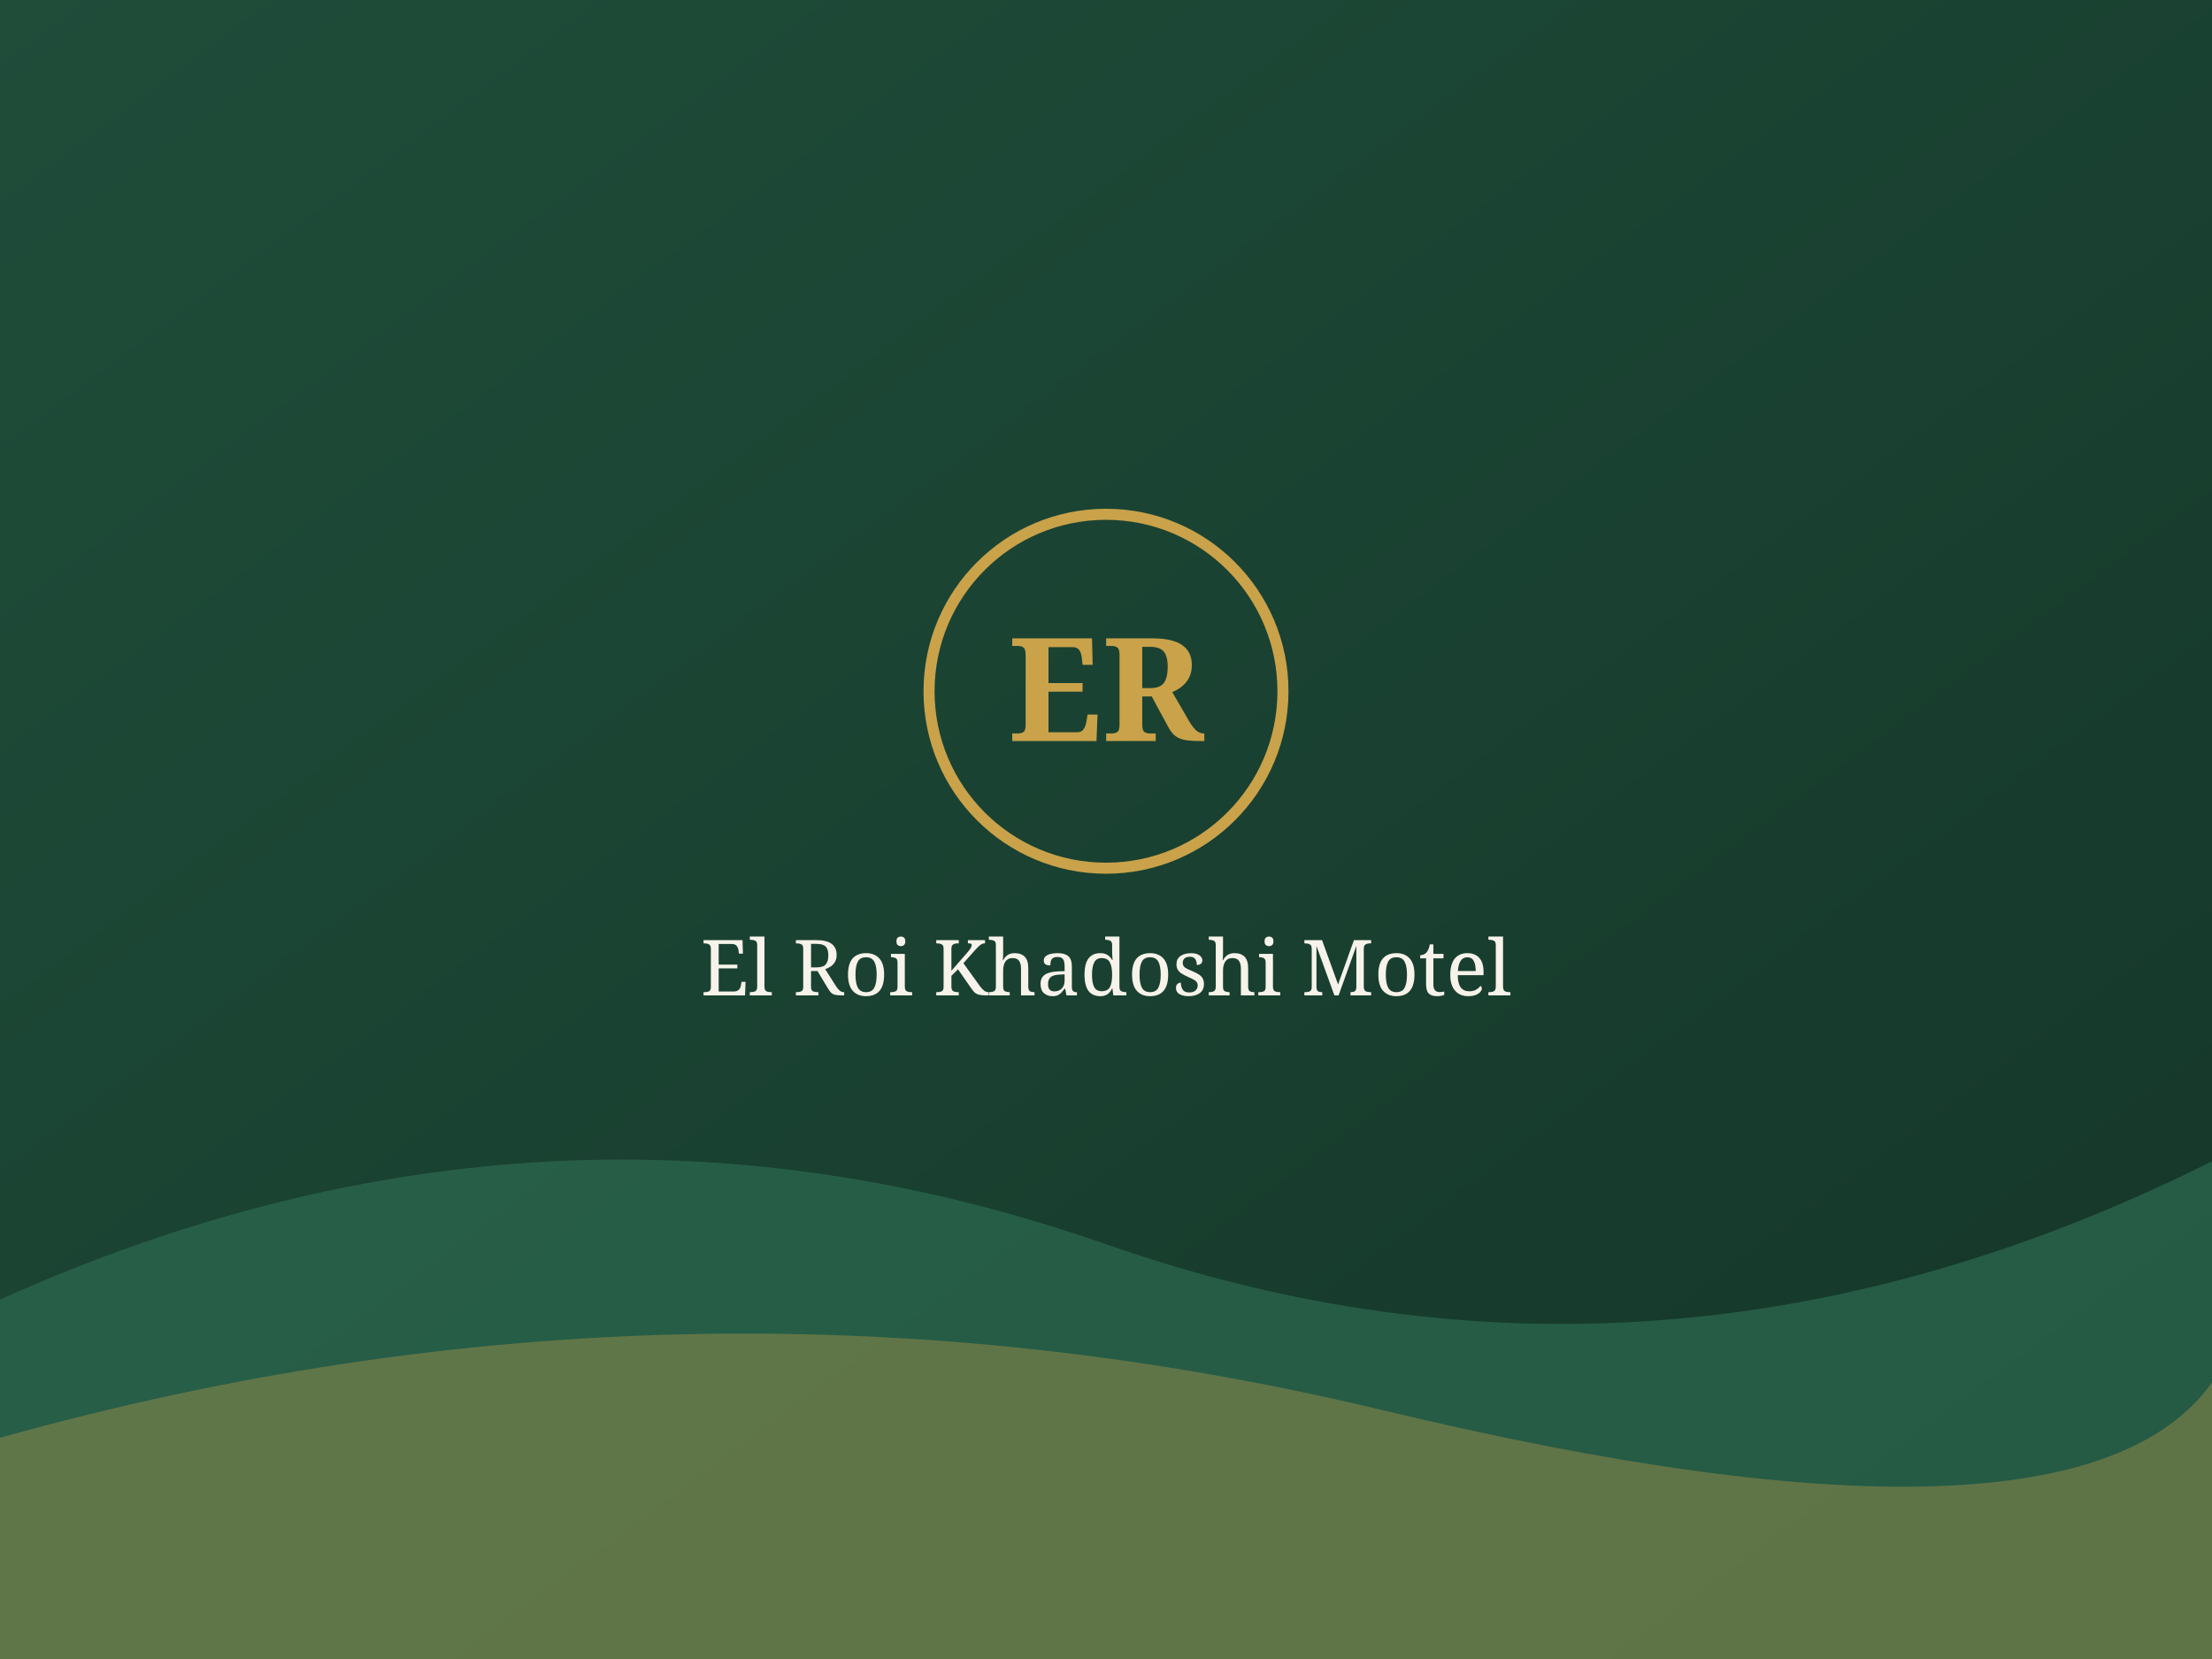
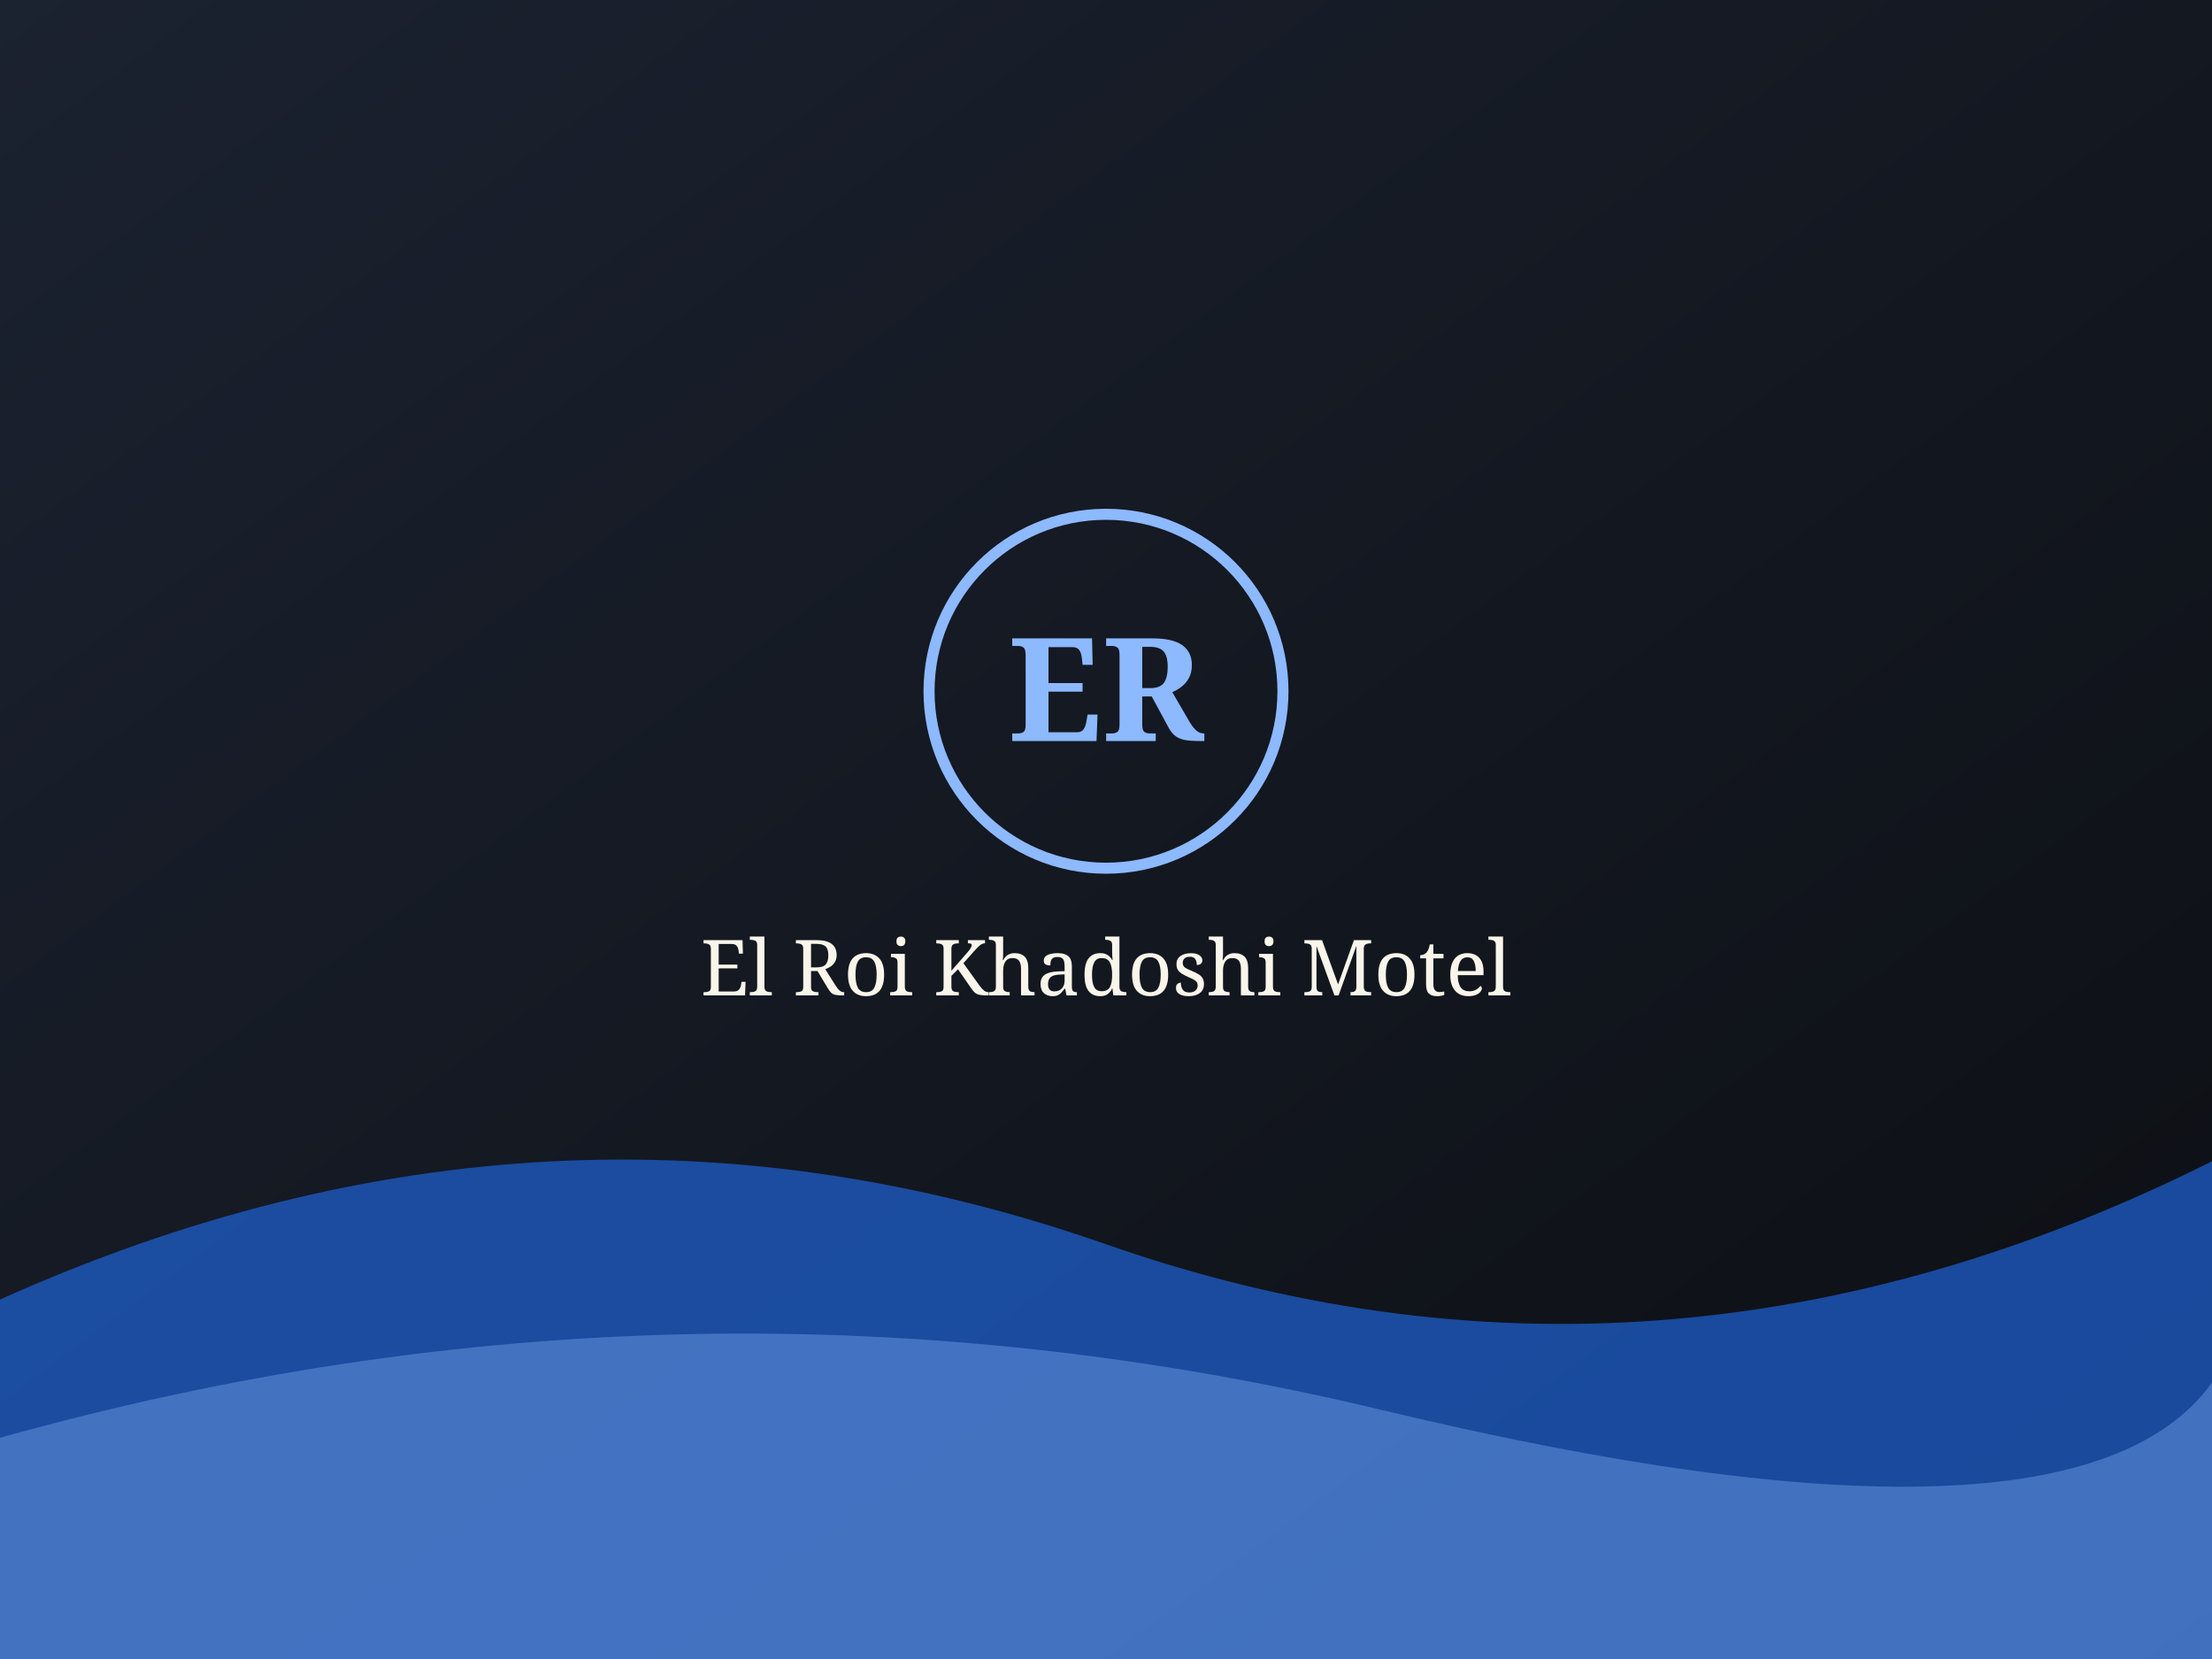
<svg xmlns="http://www.w3.org/2000/svg" viewBox="0 0 800 600" preserveAspectRatio="xMidYMid slice">
  <defs>
    <linearGradient id="g" x1="0" y1="0" x2="1" y2="1">
-       <stop offset="0" stop-color="#1f4d3a" />
-       <stop offset="1" stop-color="#143528" />
+       <stop offset="0" stop-color="#1B2230" />
+       <stop offset="1" stop-color="#0C0E12" />
    </linearGradient>
  </defs>
  <rect width="800" height="600" fill="url(#g)" />
-   <path d="M0 470 Q200 380 400 450 T800 420 V600 H0Z" fill="#2c6a50" opacity=".7" />
-   <path d="M0 520 Q250 450 500 510 T800 500 V600 H0Z" fill="#c9a24a" opacity=".35" />
-   <circle cx="400" cy="250" r="64" fill="none" stroke="#c9a24a" stroke-width="4" />
-   <text x="400" y="268" text-anchor="middle" font-family="Georgia, serif" font-size="52" font-weight="700" fill="#c9a24a">ER</text>
-   <text x="400" y="360" text-anchor="middle" font-family="Georgia, serif" font-size="28" fill="#f7f3ea">El Roi Khadoshi Motel</text>
+   <path d="M0 470 Q200 380 400 450 T800 420 V600 H0Z" fill="#1E63D6" opacity=".7" />
+   <path d="M0 520 Q250 450 500 510 T800 500 V600 H0Z" fill="#8DB9FF" opacity=".35" />
+   <circle cx="400" cy="250" r="64" fill="none" stroke="#8DB9FF" stroke-width="4" />
+   <text x="400" y="268" text-anchor="middle" font-family="Georgia, serif" font-size="52" font-weight="700" fill="#8DB9FF">ER</text>
+   <text x="400" y="360" text-anchor="middle" font-family="Georgia, serif" font-size="28" fill="#FAF5EA">El Roi Khadoshi Motel</text>
</svg>
